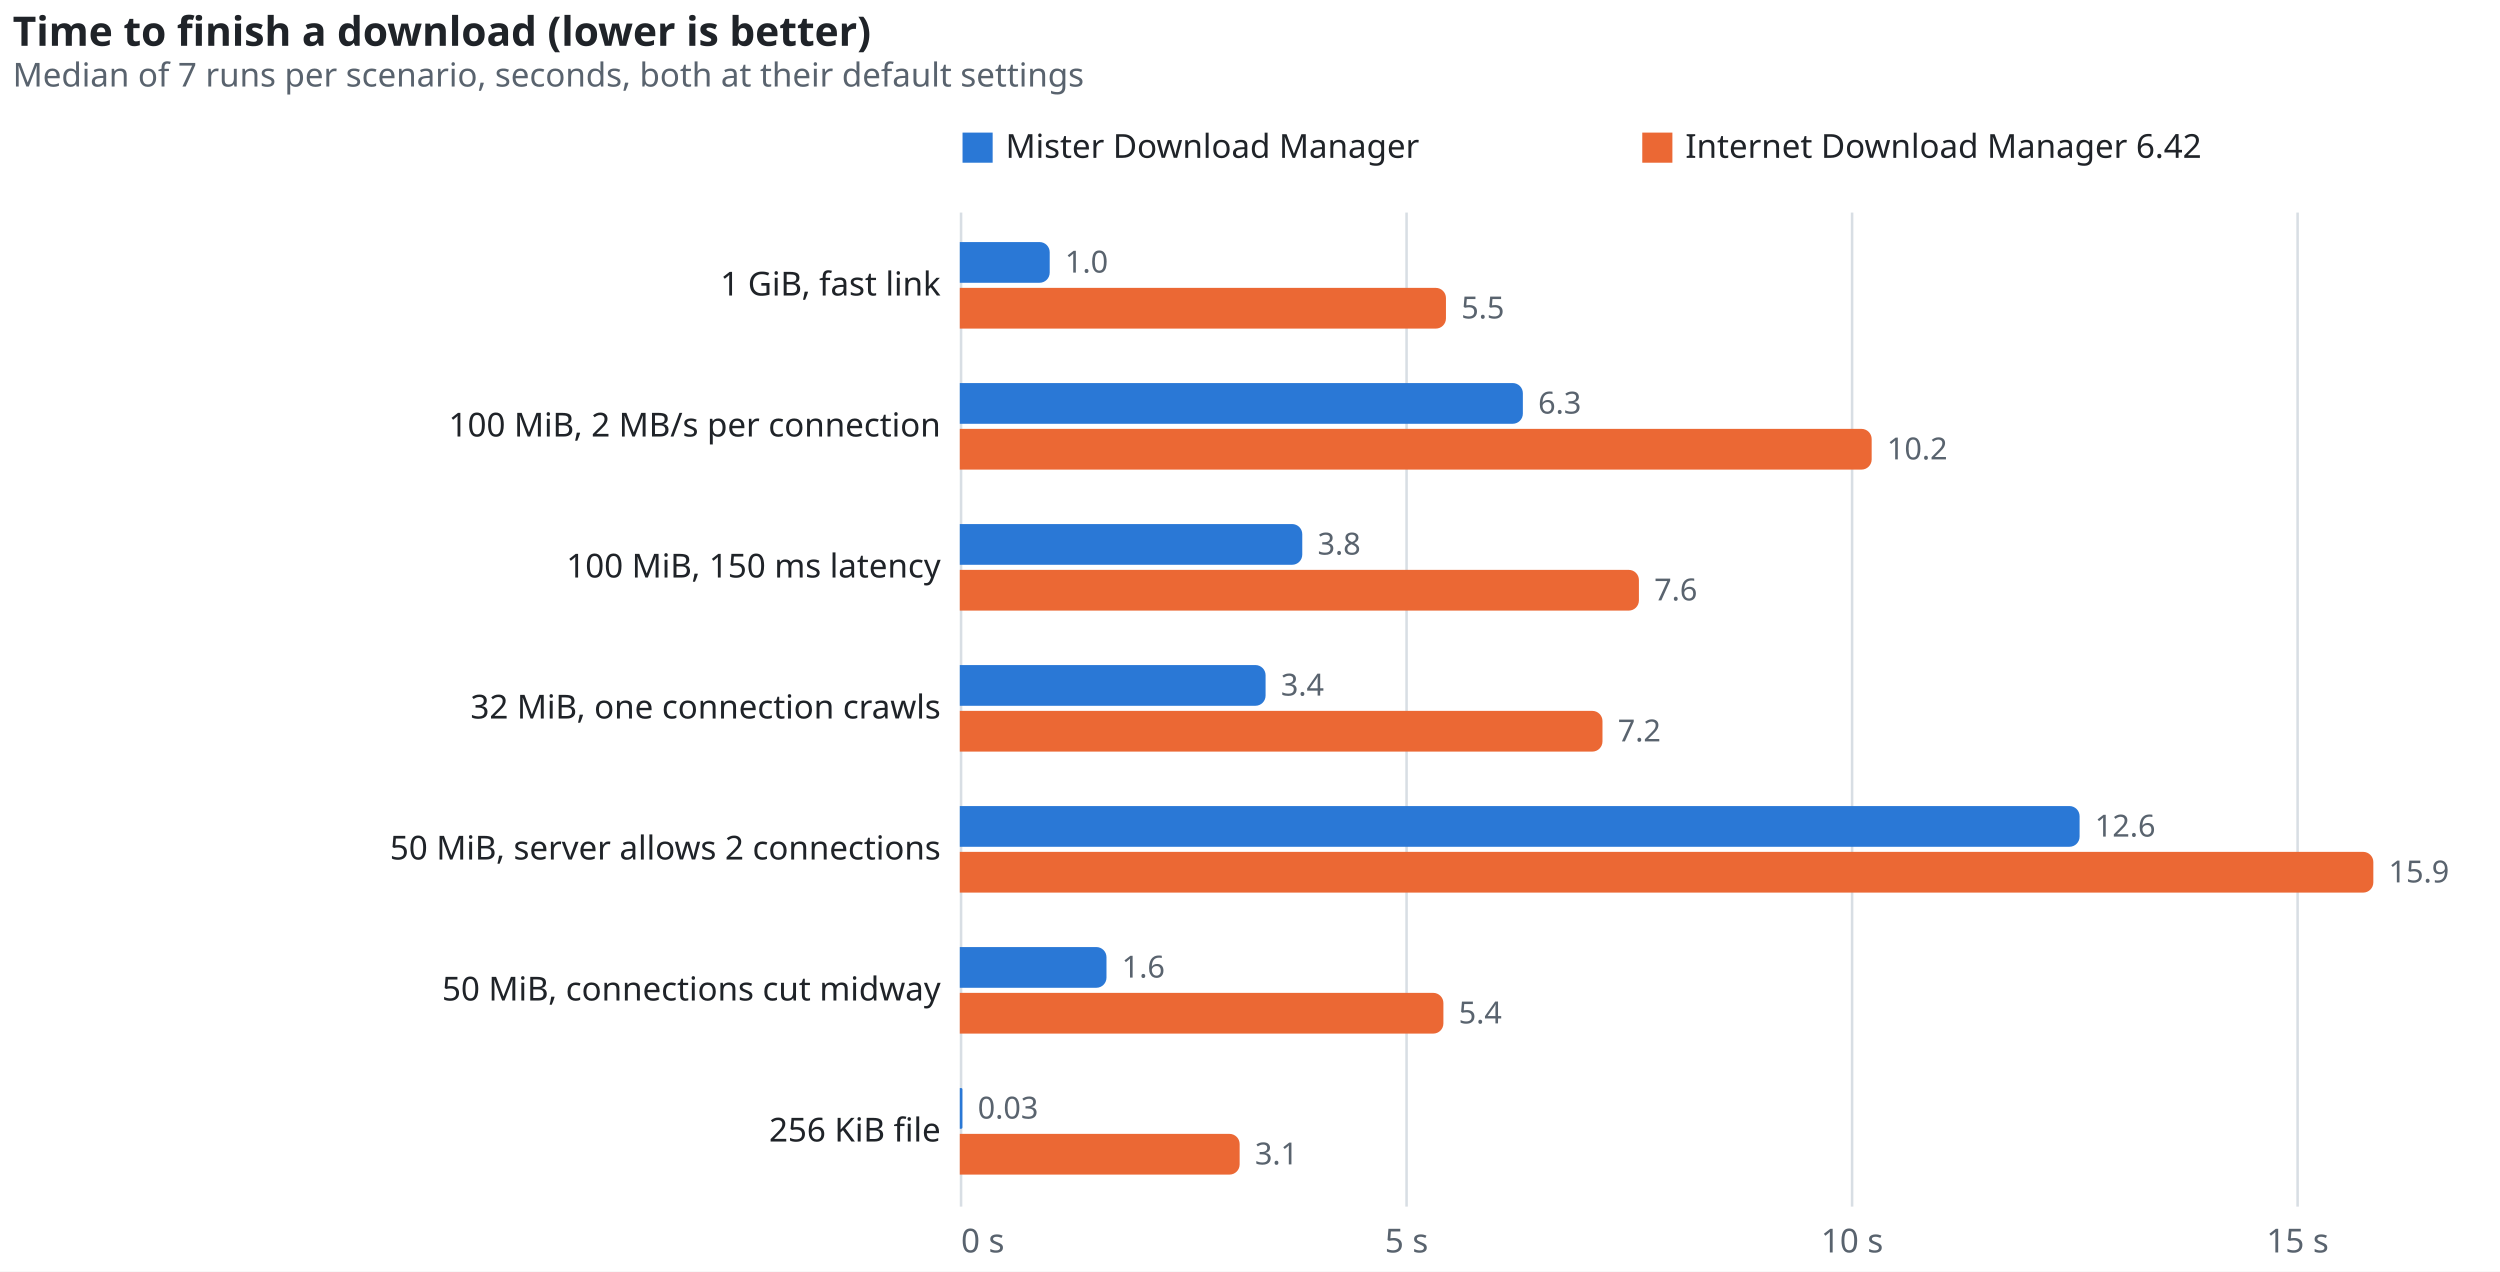
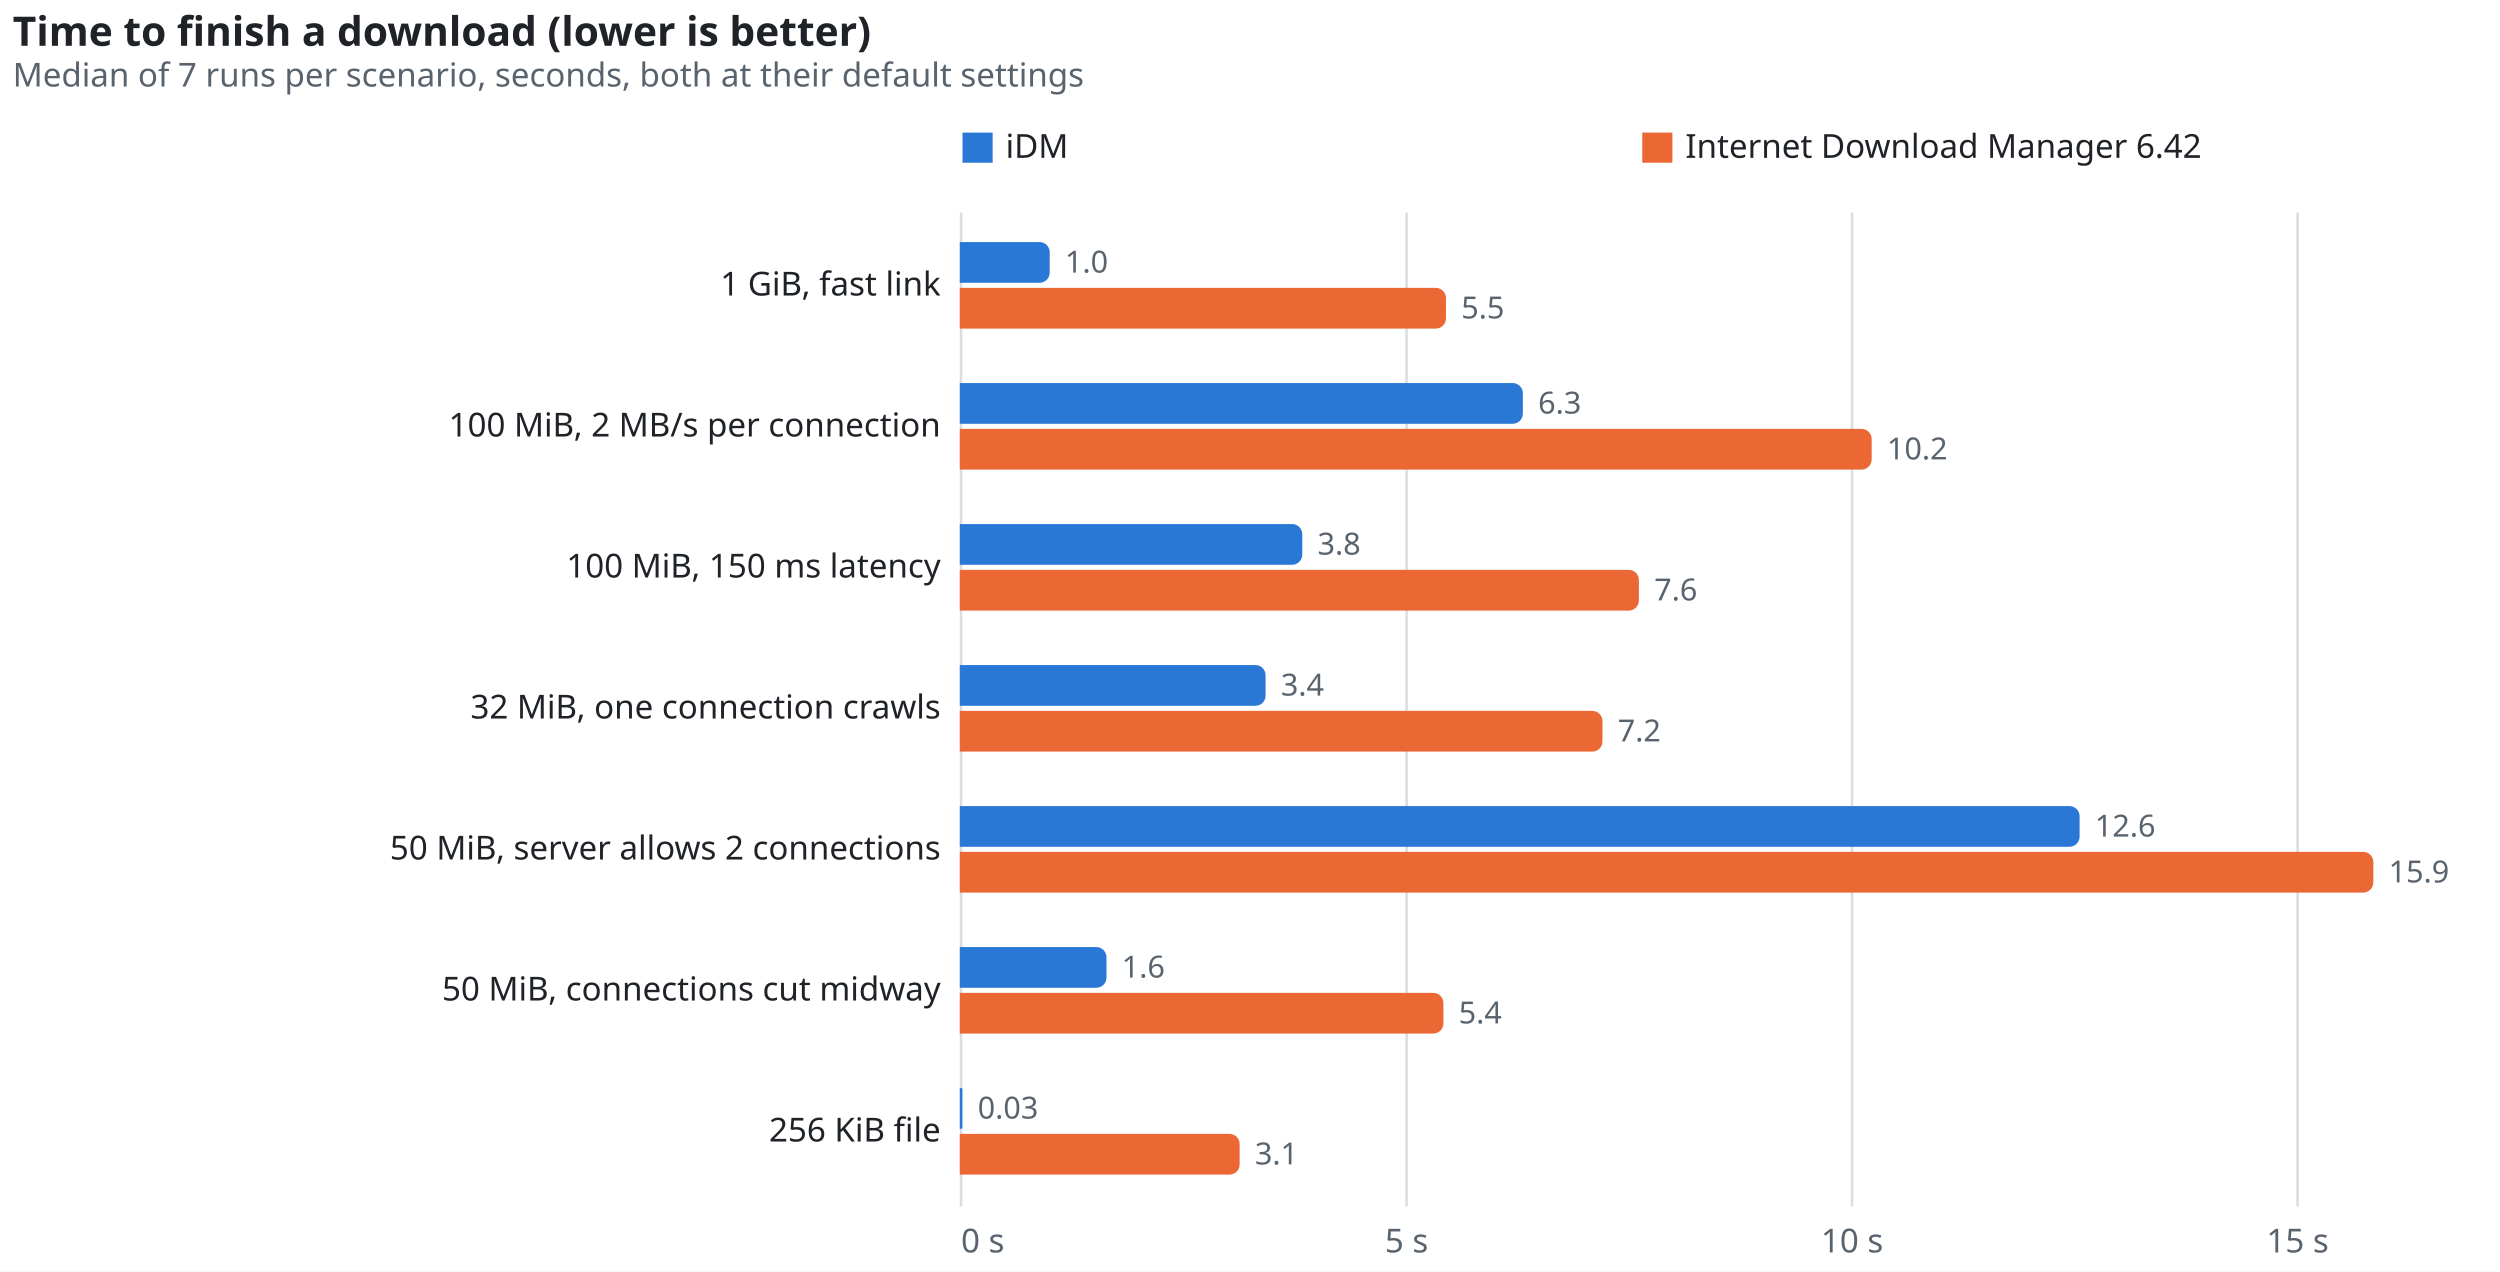
<svg xmlns="http://www.w3.org/2000/svg" version="1.1" class="marks" width="982" height="499.462" viewBox="0 0 982 499.462">
  <rect width="982" height="499.462" fill="#ffffff" />
  <g fill="none" stroke-miterlimit="4" transform="translate(377,83)">
    <g class="mark-group role-frame root" role="graphics-object" aria-roledescription="group mark container">
      <g transform="translate(0,0)">
        <path class="background" aria-hidden="true" d="M0,0h560v390.462h-560Z" />
        <g>
          <g class="mark-group role-axis" aria-hidden="true">
            <g transform="translate(0.5,390.9615)">
              <path class="background" aria-hidden="true" d="M0,0h0v0h0Z" pointer-events="none" />
              <g>
                <g class="mark-rule role-axis-grid" pointer-events="none">
                  <line transform="translate(0,0)" x2="0" y2="-390.462" stroke="#d8dee4" stroke-width="1" opacity="1" />
                  <line transform="translate(175,0)" x2="0" y2="-390.462" stroke="#d8dee4" stroke-width="1" opacity="1" />
                  <line transform="translate(350,0)" x2="0" y2="-390.462" stroke="#d8dee4" stroke-width="1" opacity="1" />
                  <line transform="translate(525,0)" x2="0" y2="-390.462" stroke="#d8dee4" stroke-width="1" opacity="1" />
                </g>
              </g>
              <path class="foreground" aria-hidden="true" d="" pointer-events="none" display="none" />
            </g>
          </g>
          <g class="mark-group role-axis" role="graphics-symbol" aria-roledescription="axis" aria-label="X-axis for a linear scale with values from 0 to 16">
            <g transform="translate(0.5,390.9615)">
              <path class="background" aria-hidden="true" d="M0,0h0v0h0Z" pointer-events="none" />
              <g>
                <g class="mark-text role-axis-label" pointer-events="none">
                  <text text-anchor="start" transform="translate(0,18)" font-family="-apple-system, 'Segoe UI', 'Noto Sans', Helvetica, Arial, sans-serif" font-size="13px" fill="#59636e" opacity="1">0 s</text>
                  <text text-anchor="middle" transform="translate(175,18)" font-family="-apple-system, 'Segoe UI', 'Noto Sans', Helvetica, Arial, sans-serif" font-size="13px" fill="#59636e" opacity="1">5 s</text>
                  <text text-anchor="middle" transform="translate(350,18)" font-family="-apple-system, 'Segoe UI', 'Noto Sans', Helvetica, Arial, sans-serif" font-size="13px" fill="#59636e" opacity="1">10 s</text>
                  <text text-anchor="middle" transform="translate(525,18)" font-family="-apple-system, 'Segoe UI', 'Noto Sans', Helvetica, Arial, sans-serif" font-size="13px" fill="#59636e" opacity="1">15 s</text>
                </g>
              </g>
              <path class="foreground" aria-hidden="true" d="" pointer-events="none" display="none" />
            </g>
          </g>
          <g class="mark-group role-axis" role="graphics-symbol" aria-roledescription="axis" aria-label="Y-axis for a discrete scale with 7 values: 1 GiB, fast link, 100 MiB, 2 MB/s per connection, 100 MiB, 150 ms latency, 32 MiB, one connection crawls, 50 MiB, server allows 2 connections, 50 MiB, connections cut midway, 256 KiB file">
            <g transform="translate(0.5,0.5)">
              <path class="background" aria-hidden="true" d="M0,0h0v0h0Z" pointer-events="none" />
              <g>
                <g class="mark-text role-axis-label" pointer-events="none">
                  <text text-anchor="end" transform="translate(-8,32.57692)" font-family="-apple-system, 'Segoe UI', 'Noto Sans', Helvetica, Arial, sans-serif" font-size="13px" fill="#1f2328" opacity="1">1 GiB, fast link</text>
                  <text text-anchor="end" transform="translate(-8,87.96154)" font-family="-apple-system, 'Segoe UI', 'Noto Sans', Helvetica, Arial, sans-serif" font-size="13px" fill="#1f2328" opacity="1">100 MiB, 2 MB/s per connection</text>
                  <text text-anchor="end" transform="translate(-8,143.3462)" font-family="-apple-system, 'Segoe UI', 'Noto Sans', Helvetica, Arial, sans-serif" font-size="13px" fill="#1f2328" opacity="1">100 MiB, 150 ms latency</text>
                  <text text-anchor="end" transform="translate(-8,198.7308)" font-family="-apple-system, 'Segoe UI', 'Noto Sans', Helvetica, Arial, sans-serif" font-size="13px" fill="#1f2328" opacity="1">32 MiB, one connection crawls</text>
                  <text text-anchor="end" transform="translate(-8,254.1154)" font-family="-apple-system, 'Segoe UI', 'Noto Sans', Helvetica, Arial, sans-serif" font-size="13px" fill="#1f2328" opacity="1">50 MiB, server allows 2 connections</text>
                  <text text-anchor="end" transform="translate(-8,309.5)" font-family="-apple-system, 'Segoe UI', 'Noto Sans', Helvetica, Arial, sans-serif" font-size="13px" fill="#1f2328" opacity="1">50 MiB, connections cut midway</text>
                  <text text-anchor="end" transform="translate(-8,364.8846)" font-family="-apple-system, 'Segoe UI', 'Noto Sans', Helvetica, Arial, sans-serif" font-size="13px" fill="#1f2328" opacity="1">256 KiB file</text>
                </g>
              </g>
              <path class="foreground" aria-hidden="true" d="" pointer-events="none" display="none" />
            </g>
          </g>
          <g class="mark-group role-scope" role="graphics-object" aria-roledescription="group mark container">
            <g transform="translate(0,12.07692)">
              <path class="background" aria-hidden="true" d="M0,0L31.327,0C33.535,0,35.327,1.792,35.327,4L35.327,12C35.327,14.208,33.535,16,31.327,16L0,16C0,16,0,16,0,16L0,0C0,0,0,0,0,0Z" />
              <g clip-path="url(#clip1)">
                <g class="mark-group role-scope" role="graphics-object" aria-roledescription="group mark container">
                  <g transform="translate(0,0)">
                    <path class="background" aria-hidden="true" d="M0,0h0v16h0Z" />
                    <g>
                      <g class="mark-rect role-mark layer_0_marks" role="graphics-object" aria-roledescription="rect mark container">
-                         <path aria-label="seconds: 1.00935; scenario: 1 GiB, fast link; client: Mister Download Manager" role="graphics-symbol" aria-roledescription="bar" d="M0,0h35.327v16h-35.327Z" fill="#2a78d6" />
+                         <path aria-label="seconds: 1.00935; scenario: 1 GiB, fast link; client: iDM" role="graphics-symbol" aria-roledescription="bar" d="M0,0h35.327v16h-35.327Z" fill="#2a78d6" />
                      </g>
                    </g>
                    <path class="foreground" aria-hidden="true" d="" display="none" />
                  </g>
                </g>
              </g>
              <path class="foreground" aria-hidden="true" d="" display="none" />
            </g>
            <g transform="translate(0,30.07692)">
              <path class="background" aria-hidden="true" d="M0,0L186.973,0C189.181,0,190.973,1.792,190.973,4L190.973,12C190.973,14.208,189.181,16,186.973,16L0,16C0,16,0,16,0,16L0,0C0,0,0,0,0,0Z" />
              <g clip-path="url(#clip2)">
                <g class="mark-group role-scope" role="graphics-object" aria-roledescription="group mark container">
                  <g transform="translate(0,0)">
                    <path class="background" aria-hidden="true" d="M0,0h0v16h0Z" />
                    <g>
                      <g class="mark-rect role-mark layer_0_marks" role="graphics-object" aria-roledescription="rect mark container">
                        <path aria-label="seconds: 5.45638; scenario: 1 GiB, fast link; client: Internet Download Manager 6.42" role="graphics-symbol" aria-roledescription="bar" d="M0,0h190.973v16h-190.973Z" fill="#eb6834" />
                      </g>
                    </g>
                    <path class="foreground" aria-hidden="true" d="" display="none" />
                  </g>
                </g>
              </g>
              <path class="foreground" aria-hidden="true" d="" display="none" />
            </g>
            <g transform="translate(0,67.46154)">
              <path class="background" aria-hidden="true" d="M0,0L217.181,0C219.389,0,221.181,1.792,221.181,4L221.181,12C221.181,14.208,219.389,16,217.181,16L0,16C0,16,0,16,0,16L0,0C0,0,0,0,0,0Z" />
              <g clip-path="url(#clip3)">
                <g class="mark-group role-scope" role="graphics-object" aria-roledescription="group mark container">
                  <g transform="translate(0,0)">
                    <path class="background" aria-hidden="true" d="M0,0h0v16h0Z" />
                    <g>
                      <g class="mark-rect role-mark layer_0_marks" role="graphics-object" aria-roledescription="rect mark container">
-                         <path aria-label="seconds: 6.31947; scenario: 100 MiB, 2 MB/s per connection; client: Mister Download Manager" role="graphics-symbol" aria-roledescription="bar" d="M0,0h221.181v16h-221.181Z" fill="#2a78d6" />
+                         <path aria-label="seconds: 6.31947; scenario: 100 MiB, 2 MB/s per connection; client: iDM" role="graphics-symbol" aria-roledescription="bar" d="M0,0h221.181v16h-221.181Z" fill="#2a78d6" />
                      </g>
                    </g>
                    <path class="foreground" aria-hidden="true" d="" display="none" />
                  </g>
                </g>
              </g>
              <path class="foreground" aria-hidden="true" d="" display="none" />
            </g>
            <g transform="translate(0,85.46154)">
              <path class="background" aria-hidden="true" d="M0,0L354.192,0C356.399,0,358.192,1.792,358.192,4L358.192,12C358.192,14.208,356.399,16,354.192,16L0,16C0,16,0,16,0,16L0,0C0,0,0,0,0,0Z" />
              <g clip-path="url(#clip4)">
                <g class="mark-group role-scope" role="graphics-object" aria-roledescription="group mark container">
                  <g transform="translate(0,0)">
                    <path class="background" aria-hidden="true" d="M0,0h0v16h0Z" />
                    <g>
                      <g class="mark-rect role-mark layer_0_marks" role="graphics-object" aria-roledescription="rect mark container">
                        <path aria-label="seconds: 10.234; scenario: 100 MiB, 2 MB/s per connection; client: Internet Download Manager 6.42" role="graphics-symbol" aria-roledescription="bar" d="M0,0h358.192v16h-358.192Z" fill="#eb6834" />
                      </g>
                    </g>
                    <path class="foreground" aria-hidden="true" d="" display="none" />
                  </g>
                </g>
              </g>
              <path class="foreground" aria-hidden="true" d="" display="none" />
            </g>
            <g transform="translate(0,122.8462)">
              <path class="background" aria-hidden="true" d="M0,0L130.531,0C132.739,0,134.531,1.792,134.531,4L134.531,12C134.531,14.208,132.739,16,130.531,16L0,16C0,16,0,16,0,16L0,0C0,0,0,0,0,0Z" />
              <g clip-path="url(#clip5)">
                <g class="mark-group role-scope" role="graphics-object" aria-roledescription="group mark container">
                  <g transform="translate(0,0)">
                    <path class="background" aria-hidden="true" d="M0,0h0v16h0Z" />
                    <g>
                      <g class="mark-rect role-mark layer_0_marks" role="graphics-object" aria-roledescription="rect mark container">
-                         <path aria-label="seconds: 3.84375; scenario: 100 MiB, 150 ms latency; client: Mister Download Manager" role="graphics-symbol" aria-roledescription="bar" d="M0,0h134.531v16h-134.531Z" fill="#2a78d6" />
+                         <path aria-label="seconds: 3.84375; scenario: 100 MiB, 150 ms latency; client: iDM" role="graphics-symbol" aria-roledescription="bar" d="M0,0h134.531v16h-134.531Z" fill="#2a78d6" />
                      </g>
                    </g>
                    <path class="foreground" aria-hidden="true" d="" display="none" />
                  </g>
                </g>
              </g>
              <path class="foreground" aria-hidden="true" d="" display="none" />
            </g>
            <g transform="translate(0,140.8462)">
              <path class="background" aria-hidden="true" d="M0,0L262.767,0C264.975,0,266.767,1.792,266.767,4L266.767,12C266.767,14.208,264.975,16,262.767,16L0,16C0,16,0,16,0,16L0,0C0,0,0,0,0,0Z" />
              <g clip-path="url(#clip6)">
                <g class="mark-group role-scope" role="graphics-object" aria-roledescription="group mark container">
                  <g transform="translate(0,0)">
                    <path class="background" aria-hidden="true" d="M0,0h0v16h0Z" />
                    <g>
                      <g class="mark-rect role-mark layer_0_marks" role="graphics-object" aria-roledescription="rect mark container">
                        <path aria-label="seconds: 7.62191; scenario: 100 MiB, 150 ms latency; client: Internet Download Manager 6.42" role="graphics-symbol" aria-roledescription="bar" d="M0,0h266.767v16h-266.767Z" fill="#eb6834" />
                      </g>
                    </g>
                    <path class="foreground" aria-hidden="true" d="" display="none" />
                  </g>
                </g>
              </g>
              <path class="foreground" aria-hidden="true" d="" display="none" />
            </g>
            <g transform="translate(0,178.2308)">
              <path class="background" aria-hidden="true" d="M0,0L116.122,0C118.329,0,120.122,1.792,120.122,4L120.122,12C120.122,14.208,118.329,16,116.122,16L0,16C0,16,0,16,0,16L0,0C0,0,0,0,0,0Z" />
              <g clip-path="url(#clip7)">
                <g class="mark-group role-scope" role="graphics-object" aria-roledescription="group mark container">
                  <g transform="translate(0,0)">
                    <path class="background" aria-hidden="true" d="M0,0h0v16h0Z" />
                    <g>
                      <g class="mark-rect role-mark layer_0_marks" role="graphics-object" aria-roledescription="rect mark container">
-                         <path aria-label="seconds: 3.43205; scenario: 32 MiB, one connection crawls; client: Mister Download Manager" role="graphics-symbol" aria-roledescription="bar" d="M0,0h120.122v16h-120.122Z" fill="#2a78d6" />
+                         <path aria-label="seconds: 3.43205; scenario: 32 MiB, one connection crawls; client: iDM" role="graphics-symbol" aria-roledescription="bar" d="M0,0h120.122v16h-120.122Z" fill="#2a78d6" />
                      </g>
                    </g>
                    <path class="foreground" aria-hidden="true" d="" display="none" />
                  </g>
                </g>
              </g>
              <path class="foreground" aria-hidden="true" d="" display="none" />
            </g>
            <g transform="translate(0,196.2308)">
              <path class="background" aria-hidden="true" d="M0,0L248.454,0C250.661,0,252.454,1.792,252.454,4L252.454,12C252.454,14.208,250.661,16,248.454,16L0,16C0,16,0,16,0,16L0,0C0,0,0,0,0,0Z" />
              <g clip-path="url(#clip8)">
                <g class="mark-group role-scope" role="graphics-object" aria-roledescription="group mark container">
                  <g transform="translate(0,0)">
                    <path class="background" aria-hidden="true" d="M0,0h0v16h0Z" />
                    <g>
                      <g class="mark-rect role-mark layer_0_marks" role="graphics-object" aria-roledescription="rect mark container">
                        <path aria-label="seconds: 7.21296; scenario: 32 MiB, one connection crawls; client: Internet Download Manager 6.42" role="graphics-symbol" aria-roledescription="bar" d="M0,0h252.454v16h-252.454Z" fill="#eb6834" />
                      </g>
                    </g>
                    <path class="foreground" aria-hidden="true" d="" display="none" />
                  </g>
                </g>
              </g>
              <path class="foreground" aria-hidden="true" d="" display="none" />
            </g>
            <g transform="translate(0,233.6154)">
              <path class="background" aria-hidden="true" d="M0,0L435.868,0C438.075,0,439.868,1.792,439.868,4L439.868,12C439.868,14.208,438.075,16,435.868,16L0,16C0,16,0,16,0,16L0,0C0,0,0,0,0,0Z" />
              <g clip-path="url(#clip9)">
                <g class="mark-group role-scope" role="graphics-object" aria-roledescription="group mark container">
                  <g transform="translate(0,0)">
                    <path class="background" aria-hidden="true" d="M0,0h0v16h0Z" />
                    <g>
                      <g class="mark-rect role-mark layer_0_marks" role="graphics-object" aria-roledescription="rect mark container">
-                         <path aria-label="seconds: 12.5677; scenario: 50 MiB, server allows 2 connections; client: Mister Download Manager" role="graphics-symbol" aria-roledescription="bar" d="M0,0h439.868v16h-439.868Z" fill="#2a78d6" />
+                         <path aria-label="seconds: 12.5677; scenario: 50 MiB, server allows 2 connections; client: iDM" role="graphics-symbol" aria-roledescription="bar" d="M0,0h439.868v16h-439.868Z" fill="#2a78d6" />
                      </g>
                    </g>
                    <path class="foreground" aria-hidden="true" d="" display="none" />
                  </g>
                </g>
              </g>
              <path class="foreground" aria-hidden="true" d="" display="none" />
            </g>
            <g transform="translate(0,251.6154)">
              <path class="background" aria-hidden="true" d="M0,0L551.247,0C553.455,0,555.247,1.792,555.247,4L555.247,12C555.247,14.208,553.455,16,551.247,16L0,16C0,16,0,16,0,16L0,0C0,0,0,0,0,0Z" />
              <g clip-path="url(#clip10)">
                <g class="mark-group role-scope" role="graphics-object" aria-roledescription="group mark container">
                  <g transform="translate(0,0)">
                    <path class="background" aria-hidden="true" d="M0,0h0v16h0Z" />
                    <g>
                      <g class="mark-rect role-mark layer_0_marks" role="graphics-object" aria-roledescription="rect mark container">
                        <path aria-label="seconds: 15.8642; scenario: 50 MiB, server allows 2 connections; client: Internet Download Manager 6.42" role="graphics-symbol" aria-roledescription="bar" d="M0,0h555.247v16h-555.247Z" fill="#eb6834" />
                      </g>
                    </g>
                    <path class="foreground" aria-hidden="true" d="" display="none" />
                  </g>
                </g>
              </g>
              <path class="foreground" aria-hidden="true" d="" display="none" />
            </g>
            <g transform="translate(0,289)">
              <path class="background" aria-hidden="true" d="M0,0L53.628,0C55.836,0,57.628,1.792,57.628,4L57.628,12C57.628,14.208,55.836,16,53.628,16L0,16C0,16,0,16,0,16L0,0C0,0,0,0,0,0Z" />
              <g clip-path="url(#clip11)">
                <g class="mark-group role-scope" role="graphics-object" aria-roledescription="group mark container">
                  <g transform="translate(0,0)">
                    <path class="background" aria-hidden="true" d="M0,0h0v16h0Z" />
                    <g>
                      <g class="mark-rect role-mark layer_0_marks" role="graphics-object" aria-roledescription="rect mark container">
-                         <path aria-label="seconds: 1.64652; scenario: 50 MiB, connections cut midway; client: Mister Download Manager" role="graphics-symbol" aria-roledescription="bar" d="M0,0h57.628v16h-57.628Z" fill="#2a78d6" />
+                         <path aria-label="seconds: 1.64652; scenario: 50 MiB, connections cut midway; client: iDM" role="graphics-symbol" aria-roledescription="bar" d="M0,0h57.628v16h-57.628Z" fill="#2a78d6" />
                      </g>
                    </g>
                    <path class="foreground" aria-hidden="true" d="" display="none" />
                  </g>
                </g>
              </g>
              <path class="foreground" aria-hidden="true" d="" display="none" />
            </g>
            <g transform="translate(0,307)">
              <path class="background" aria-hidden="true" d="M0,0L185.969,0C188.176,0,189.969,1.792,189.969,4L189.969,12C189.969,14.208,188.176,16,185.969,16L0,16C0,16,0,16,0,16L0,0C0,0,0,0,0,0Z" />
              <g clip-path="url(#clip12)">
                <g class="mark-group role-scope" role="graphics-object" aria-roledescription="group mark container">
                  <g transform="translate(0,0)">
                    <path class="background" aria-hidden="true" d="M0,0h0v16h0Z" />
                    <g>
                      <g class="mark-rect role-mark layer_0_marks" role="graphics-object" aria-roledescription="rect mark container">
                        <path aria-label="seconds: 5.42768; scenario: 50 MiB, connections cut midway; client: Internet Download Manager 6.42" role="graphics-symbol" aria-roledescription="bar" d="M0,0h189.969v16h-189.969Z" fill="#eb6834" />
                      </g>
                    </g>
                    <path class="foreground" aria-hidden="true" d="" display="none" />
                  </g>
                </g>
              </g>
              <path class="foreground" aria-hidden="true" d="" display="none" />
            </g>
            <g transform="translate(0,344.3846)">
              <path class="background" aria-hidden="true" d="M0,0L0.519,0C0.806,0,1.038,0.233,1.038,0.519L1.038,15.481C1.038,15.767,0.806,16,0.519,16L0,16C0,16,0,16,0,16L0,0C0,0,0,0,0,0Z" />
              <g clip-path="url(#clip13)">
                <g class="mark-group role-scope" role="graphics-object" aria-roledescription="group mark container">
                  <g transform="translate(0,0)">
                    <path class="background" aria-hidden="true" d="M0,0h0v16h0Z" />
                    <g>
                      <g class="mark-rect role-mark layer_0_marks" role="graphics-object" aria-roledescription="rect mark container">
-                         <path aria-label="seconds: 29.66m; scenario: 256 KiB file; client: Mister Download Manager" role="graphics-symbol" aria-roledescription="bar" d="M0,0h1.038v16h-1.038Z" fill="#2a78d6" />
+                         <path aria-label="seconds: 29.66m; scenario: 256 KiB file; client: iDM" role="graphics-symbol" aria-roledescription="bar" d="M0,0h1.038v16h-1.038Z" fill="#2a78d6" />
                      </g>
                    </g>
                    <path class="foreground" aria-hidden="true" d="" display="none" />
                  </g>
                </g>
              </g>
              <path class="foreground" aria-hidden="true" d="" display="none" />
            </g>
            <g transform="translate(0,362.3846)">
              <path class="background" aria-hidden="true" d="M0,0L105.932,0C108.14,0,109.932,1.792,109.932,4L109.932,12C109.932,14.208,108.14,16,105.932,16L0,16C0,16,0,16,0,16L0,0C0,0,0,0,0,0Z" />
              <g clip-path="url(#clip14)">
                <g class="mark-group role-scope" role="graphics-object" aria-roledescription="group mark container">
                  <g transform="translate(0,0)">
                    <path class="background" aria-hidden="true" d="M0,0h0v16h0Z" />
                    <g>
                      <g class="mark-rect role-mark layer_0_marks" role="graphics-object" aria-roledescription="rect mark container">
                        <path aria-label="seconds: 3.14092; scenario: 256 KiB file; client: Internet Download Manager 6.42" role="graphics-symbol" aria-roledescription="bar" d="M0,0h109.932v16h-109.932Z" fill="#eb6834" />
                      </g>
                    </g>
                    <path class="foreground" aria-hidden="true" d="" display="none" />
                  </g>
                </g>
              </g>
              <path class="foreground" aria-hidden="true" d="" display="none" />
            </g>
          </g>
          <g class="mark-text role-mark layer_1_marks" role="graphics-object" aria-roledescription="text mark container">
-             <text aria-label="seconds: 1.00935; scenario: 1 GiB, fast link; client: Mister Download Manager; value: 1.0" role="graphics-symbol" aria-roledescription="text mark" text-anchor="start" transform="translate(41.32725,24.07692)" font-family="-apple-system, 'Segoe UI', 'Noto Sans', Helvetica, Arial, sans-serif" font-size="12px" fill="#59636e">1.0</text>
+             <text aria-label="seconds: 1.00935; scenario: 1 GiB, fast link; client: iDM; value: 1.0" role="graphics-symbol" aria-roledescription="text mark" text-anchor="start" transform="translate(41.32725,24.07692)" font-family="-apple-system, 'Segoe UI', 'Noto Sans', Helvetica, Arial, sans-serif" font-size="12px" fill="#59636e">1.0</text>
            <text aria-label="seconds: 5.45638; scenario: 1 GiB, fast link; client: Internet Download Manager 6.42; value: 5.5" role="graphics-symbol" aria-roledescription="text mark" text-anchor="start" transform="translate(196.9733,42.07692)" font-family="-apple-system, 'Segoe UI', 'Noto Sans', Helvetica, Arial, sans-serif" font-size="12px" fill="#59636e">5.5</text>
-             <text aria-label="seconds: 6.31947; scenario: 100 MiB, 2 MB/s per connection; client: Mister Download Manager; value: 6.3" role="graphics-symbol" aria-roledescription="text mark" text-anchor="start" transform="translate(227.1814,79.46154)" font-family="-apple-system, 'Segoe UI', 'Noto Sans', Helvetica, Arial, sans-serif" font-size="12px" fill="#59636e">6.3</text>
+             <text aria-label="seconds: 6.31947; scenario: 100 MiB, 2 MB/s per connection; client: iDM; value: 6.3" role="graphics-symbol" aria-roledescription="text mark" text-anchor="start" transform="translate(227.1814,79.46154)" font-family="-apple-system, 'Segoe UI', 'Noto Sans', Helvetica, Arial, sans-serif" font-size="12px" fill="#59636e">6.3</text>
            <text aria-label="seconds: 10.234; scenario: 100 MiB, 2 MB/s per connection; client: Internet Download Manager 6.42; value: 10.2" role="graphics-symbol" aria-roledescription="text mark" text-anchor="start" transform="translate(364.1918,97.46154)" font-family="-apple-system, 'Segoe UI', 'Noto Sans', Helvetica, Arial, sans-serif" font-size="12px" fill="#59636e">10.2</text>
-             <text aria-label="seconds: 3.84375; scenario: 100 MiB, 150 ms latency; client: Mister Download Manager; value: 3.8" role="graphics-symbol" aria-roledescription="text mark" text-anchor="start" transform="translate(140.5312,134.8462)" font-family="-apple-system, 'Segoe UI', 'Noto Sans', Helvetica, Arial, sans-serif" font-size="12px" fill="#59636e">3.8</text>
+             <text aria-label="seconds: 3.84375; scenario: 100 MiB, 150 ms latency; client: iDM; value: 3.8" role="graphics-symbol" aria-roledescription="text mark" text-anchor="start" transform="translate(140.5312,134.8462)" font-family="-apple-system, 'Segoe UI', 'Noto Sans', Helvetica, Arial, sans-serif" font-size="12px" fill="#59636e">3.8</text>
            <text aria-label="seconds: 7.62191; scenario: 100 MiB, 150 ms latency; client: Internet Download Manager 6.42; value: 7.6" role="graphics-symbol" aria-roledescription="text mark" text-anchor="start" transform="translate(272.7668,152.8462)" font-family="-apple-system, 'Segoe UI', 'Noto Sans', Helvetica, Arial, sans-serif" font-size="12px" fill="#59636e">7.6</text>
-             <text aria-label="seconds: 3.43205; scenario: 32 MiB, one connection crawls; client: Mister Download Manager; value: 3.4" role="graphics-symbol" aria-roledescription="text mark" text-anchor="start" transform="translate(126.1218,190.2308)" font-family="-apple-system, 'Segoe UI', 'Noto Sans', Helvetica, Arial, sans-serif" font-size="12px" fill="#59636e">3.4</text>
+             <text aria-label="seconds: 3.43205; scenario: 32 MiB, one connection crawls; client: iDM; value: 3.4" role="graphics-symbol" aria-roledescription="text mark" text-anchor="start" transform="translate(126.1218,190.2308)" font-family="-apple-system, 'Segoe UI', 'Noto Sans', Helvetica, Arial, sans-serif" font-size="12px" fill="#59636e">3.4</text>
            <text aria-label="seconds: 7.21296; scenario: 32 MiB, one connection crawls; client: Internet Download Manager 6.42; value: 7.2" role="graphics-symbol" aria-roledescription="text mark" text-anchor="start" transform="translate(258.4536,208.2308)" font-family="-apple-system, 'Segoe UI', 'Noto Sans', Helvetica, Arial, sans-serif" font-size="12px" fill="#59636e">7.2</text>
-             <text aria-label="seconds: 12.5677; scenario: 50 MiB, server allows 2 connections; client: Mister Download Manager; value: 12.6" role="graphics-symbol" aria-roledescription="text mark" text-anchor="start" transform="translate(445.8678,245.6154)" font-family="-apple-system, 'Segoe UI', 'Noto Sans', Helvetica, Arial, sans-serif" font-size="12px" fill="#59636e">12.6</text>
+             <text aria-label="seconds: 12.5677; scenario: 50 MiB, server allows 2 connections; client: iDM; value: 12.6" role="graphics-symbol" aria-roledescription="text mark" text-anchor="start" transform="translate(445.8678,245.6154)" font-family="-apple-system, 'Segoe UI', 'Noto Sans', Helvetica, Arial, sans-serif" font-size="12px" fill="#59636e">12.6</text>
            <text aria-label="seconds: 15.8642; scenario: 50 MiB, server allows 2 connections; client: Internet Download Manager 6.42; value: 15.9" role="graphics-symbol" aria-roledescription="text mark" text-anchor="start" transform="translate(561.2473,263.6154)" font-family="-apple-system, 'Segoe UI', 'Noto Sans', Helvetica, Arial, sans-serif" font-size="12px" fill="#59636e">15.9</text>
-             <text aria-label="seconds: 1.64652; scenario: 50 MiB, connections cut midway; client: Mister Download Manager; value: 1.6" role="graphics-symbol" aria-roledescription="text mark" text-anchor="start" transform="translate(63.6282,301)" font-family="-apple-system, 'Segoe UI', 'Noto Sans', Helvetica, Arial, sans-serif" font-size="12px" fill="#59636e">1.6</text>
+             <text aria-label="seconds: 1.64652; scenario: 50 MiB, connections cut midway; client: iDM; value: 1.6" role="graphics-symbol" aria-roledescription="text mark" text-anchor="start" transform="translate(63.6282,301)" font-family="-apple-system, 'Segoe UI', 'Noto Sans', Helvetica, Arial, sans-serif" font-size="12px" fill="#59636e">1.6</text>
            <text aria-label="seconds: 5.42768; scenario: 50 MiB, connections cut midway; client: Internet Download Manager 6.42; value: 5.4" role="graphics-symbol" aria-roledescription="text mark" text-anchor="start" transform="translate(195.9688,319)" font-family="-apple-system, 'Segoe UI', 'Noto Sans', Helvetica, Arial, sans-serif" font-size="12px" fill="#59636e">5.4</text>
-             <text aria-label="seconds: 29.66m; scenario: 256 KiB file; client: Mister Download Manager; value: 0.03" role="graphics-symbol" aria-roledescription="text mark" text-anchor="start" transform="translate(7.0381,356.3846)" font-family="-apple-system, 'Segoe UI', 'Noto Sans', Helvetica, Arial, sans-serif" font-size="12px" fill="#59636e">0.03</text>
+             <text aria-label="seconds: 29.66m; scenario: 256 KiB file; client: iDM; value: 0.03" role="graphics-symbol" aria-roledescription="text mark" text-anchor="start" transform="translate(7.0381,356.3846)" font-family="-apple-system, 'Segoe UI', 'Noto Sans', Helvetica, Arial, sans-serif" font-size="12px" fill="#59636e">0.03</text>
            <text aria-label="seconds: 3.14092; scenario: 256 KiB file; client: Internet Download Manager 6.42; value: 3.1" role="graphics-symbol" aria-roledescription="text mark" text-anchor="start" transform="translate(115.9322,374.3846)" font-family="-apple-system, 'Segoe UI', 'Noto Sans', Helvetica, Arial, sans-serif" font-size="12px" fill="#59636e">3.1</text>
          </g>
-           <g class="mark-group role-legend" role="graphics-symbol" aria-roledescription="legend" aria-label="Symbol legend for fill color with 2 values: Mister Download Manager, Internet Download Manager 6.42">
+           <g class="mark-group role-legend" role="graphics-symbol" aria-roledescription="legend" aria-label="Symbol legend for fill color with 2 values: iDM, Internet Download Manager 6.42">
            <g transform="translate(0,-32)">
              <path class="background" aria-hidden="true" d="M0,0h597v14h-597Z" pointer-events="none" />
              <g>
                <g class="mark-group role-legend-entry">
                  <g transform="translate(0,0)">
                    <path class="background" aria-hidden="true" d="M0,0h0v0h0Z" pointer-events="none" />
                    <g>
                      <g class="mark-group role-scope" role="graphics-object" aria-roledescription="group mark container">
                        <g transform="translate(0,0)">
                          <path class="background" aria-hidden="true" d="M0,0h257v14h-257Z" pointer-events="none" opacity="1" />
                          <g>
                            <g class="mark-symbol role-legend-symbol" pointer-events="none">
                              <path transform="translate(7,7)" d="M-5.916,-5.916h11.832v11.832h-11.832Z" fill="#2a78d6" stroke-width="1.5" opacity="1" />
                            </g>
                            <g class="mark-text role-legend-label" pointer-events="none">
-                               <text text-anchor="start" transform="translate(18,11)" font-family="-apple-system, 'Segoe UI', 'Noto Sans', Helvetica, Arial, sans-serif" font-size="13px" fill="#1f2328" opacity="1">Mister Download Manager</text>
+                               <text text-anchor="start" transform="translate(18,11)" font-family="-apple-system, 'Segoe UI', 'Noto Sans', Helvetica, Arial, sans-serif" font-size="13px" fill="#1f2328" opacity="1">iDM</text>
                            </g>
                          </g>
                          <path class="foreground" aria-hidden="true" d="" pointer-events="none" display="none" />
                        </g>
                        <g transform="translate(267,0)">
                          <path class="background" aria-hidden="true" d="M0,0h330v14h-330Z" pointer-events="none" opacity="1" />
                          <g>
                            <g class="mark-symbol role-legend-symbol" pointer-events="none">
                              <path transform="translate(7,7)" d="M-5.916,-5.916h11.832v11.832h-11.832Z" fill="#eb6834" stroke-width="1.5" opacity="1" />
                            </g>
                            <g class="mark-text role-legend-label" pointer-events="none">
                              <text text-anchor="start" transform="translate(18,11)" font-family="-apple-system, 'Segoe UI', 'Noto Sans', Helvetica, Arial, sans-serif" font-size="13px" fill="#1f2328" opacity="1">Internet Download Manager 6.42</text>
                            </g>
                          </g>
                          <path class="foreground" aria-hidden="true" d="" pointer-events="none" display="none" />
                        </g>
                      </g>
                    </g>
                    <path class="foreground" aria-hidden="true" d="" pointer-events="none" display="none" />
                  </g>
                </g>
              </g>
              <path class="foreground" aria-hidden="true" d="" pointer-events="none" display="none" />
            </g>
          </g>
          <g class="mark-group role-title">
            <g transform="translate(-372,-78)">
              <path class="background" aria-hidden="true" d="M0,0h0v0h0Z" pointer-events="none" />
              <g>
                <g class="mark-text role-title-text" role="graphics-symbol" aria-roledescription="title" aria-label="Title text 'Time to finish a download (lower is better)'" pointer-events="none">
                  <text text-anchor="start" transform="translate(0,13)" font-family="-apple-system, 'Segoe UI', 'Noto Sans', Helvetica, Arial, sans-serif" font-size="16px" font-weight="600" fill="#1f2328" opacity="1">Time to finish a download (lower is better)</text>
                </g>
                <g class="mark-text role-title-subtitle" role="graphics-symbol" aria-roledescription="subtitle" aria-label="Subtitle text 'Median of 7 runs per scenario, seconds, both at their default settings'" pointer-events="none">
                  <text text-anchor="start" transform="translate(0,29)" font-family="-apple-system, 'Segoe UI', 'Noto Sans', Helvetica, Arial, sans-serif" font-size="13px" fill="#59636e" opacity="1">Median of 7 runs per scenario, seconds, both at their default settings</text>
                </g>
              </g>
              <path class="foreground" aria-hidden="true" d="" pointer-events="none" display="none" />
            </g>
          </g>
        </g>
        <path class="foreground" aria-hidden="true" d="" display="none" />
      </g>
    </g>
  </g>
  <defs>
    <clipPath id="clip1">
      <path d="M0,0L31.327,0C33.535,0,35.327,1.792,35.327,4L35.327,12C35.327,14.208,33.535,16,31.327,16L0,16C0,16,0,16,0,16L0,0C0,0,0,0,0,0Z" />
    </clipPath>
    <clipPath id="clip2">
      <path d="M0,0L186.973,0C189.181,0,190.973,1.792,190.973,4L190.973,12C190.973,14.208,189.181,16,186.973,16L0,16C0,16,0,16,0,16L0,0C0,0,0,0,0,0Z" />
    </clipPath>
    <clipPath id="clip3">
      <path d="M0,0L217.181,0C219.389,0,221.181,1.792,221.181,4L221.181,12C221.181,14.208,219.389,16,217.181,16L0,16C0,16,0,16,0,16L0,0C0,0,0,0,0,0Z" />
    </clipPath>
    <clipPath id="clip4">
      <path d="M0,0L354.192,0C356.399,0,358.192,1.792,358.192,4L358.192,12C358.192,14.208,356.399,16,354.192,16L0,16C0,16,0,16,0,16L0,0C0,0,0,0,0,0Z" />
    </clipPath>
    <clipPath id="clip5">
      <path d="M0,0L130.531,0C132.739,0,134.531,1.792,134.531,4L134.531,12C134.531,14.208,132.739,16,130.531,16L0,16C0,16,0,16,0,16L0,0C0,0,0,0,0,0Z" />
    </clipPath>
    <clipPath id="clip6">
      <path d="M0,0L262.767,0C264.975,0,266.767,1.792,266.767,4L266.767,12C266.767,14.208,264.975,16,262.767,16L0,16C0,16,0,16,0,16L0,0C0,0,0,0,0,0Z" />
    </clipPath>
    <clipPath id="clip7">
      <path d="M0,0L116.122,0C118.329,0,120.122,1.792,120.122,4L120.122,12C120.122,14.208,118.329,16,116.122,16L0,16C0,16,0,16,0,16L0,0C0,0,0,0,0,0Z" />
    </clipPath>
    <clipPath id="clip8">
      <path d="M0,0L248.454,0C250.661,0,252.454,1.792,252.454,4L252.454,12C252.454,14.208,250.661,16,248.454,16L0,16C0,16,0,16,0,16L0,0C0,0,0,0,0,0Z" />
    </clipPath>
    <clipPath id="clip9">
      <path d="M0,0L435.868,0C438.075,0,439.868,1.792,439.868,4L439.868,12C439.868,14.208,438.075,16,435.868,16L0,16C0,16,0,16,0,16L0,0C0,0,0,0,0,0Z" />
    </clipPath>
    <clipPath id="clip10">
      <path d="M0,0L551.247,0C553.455,0,555.247,1.792,555.247,4L555.247,12C555.247,14.208,553.455,16,551.247,16L0,16C0,16,0,16,0,16L0,0C0,0,0,0,0,0Z" />
    </clipPath>
    <clipPath id="clip11">
      <path d="M0,0L53.628,0C55.836,0,57.628,1.792,57.628,4L57.628,12C57.628,14.208,55.836,16,53.628,16L0,16C0,16,0,16,0,16L0,0C0,0,0,0,0,0Z" />
    </clipPath>
    <clipPath id="clip12">
      <path d="M0,0L185.969,0C188.176,0,189.969,1.792,189.969,4L189.969,12C189.969,14.208,188.176,16,185.969,16L0,16C0,16,0,16,0,16L0,0C0,0,0,0,0,0Z" />
    </clipPath>
    <clipPath id="clip13">
      <path d="M0,0L0.519,0C0.806,0,1.038,0.233,1.038,0.519L1.038,15.481C1.038,15.767,0.806,16,0.519,16L0,16C0,16,0,16,0,16L0,0C0,0,0,0,0,0Z" />
    </clipPath>
    <clipPath id="clip14">
      <path d="M0,0L105.932,0C108.14,0,109.932,1.792,109.932,4L109.932,12C109.932,14.208,108.14,16,105.932,16L0,16C0,16,0,16,0,16L0,0C0,0,0,0,0,0Z" />
    </clipPath>
  </defs>
</svg>
